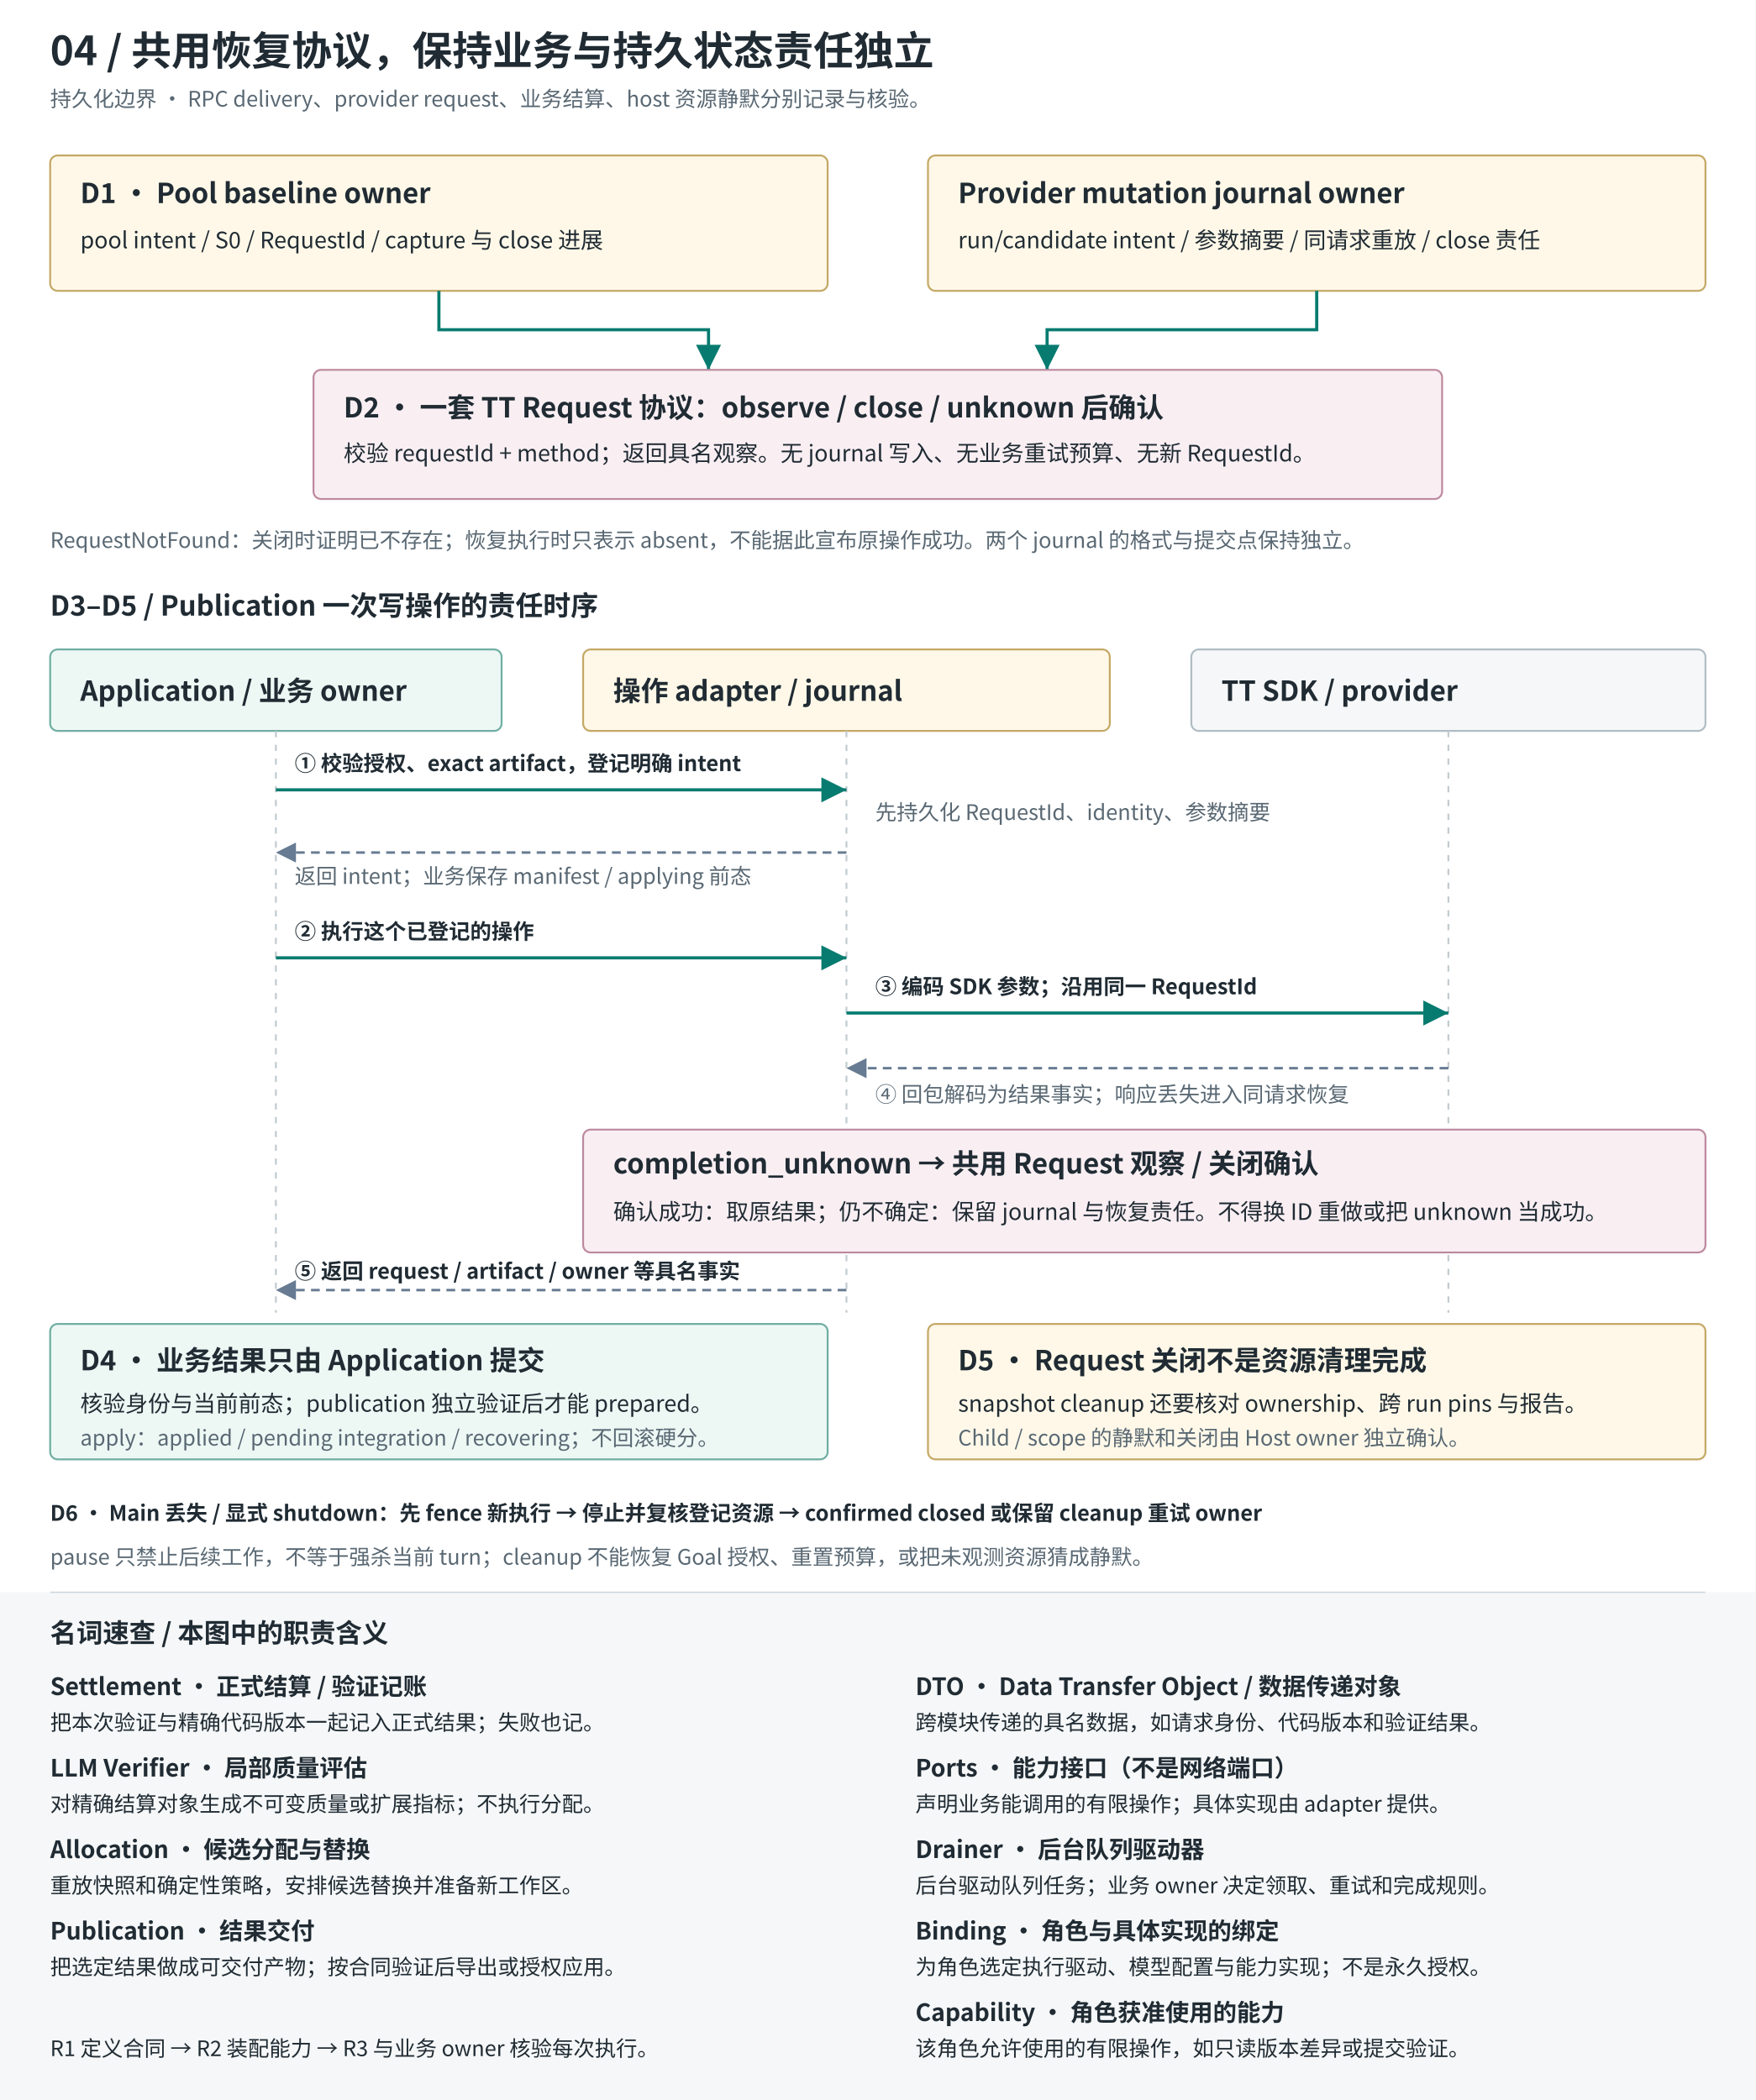
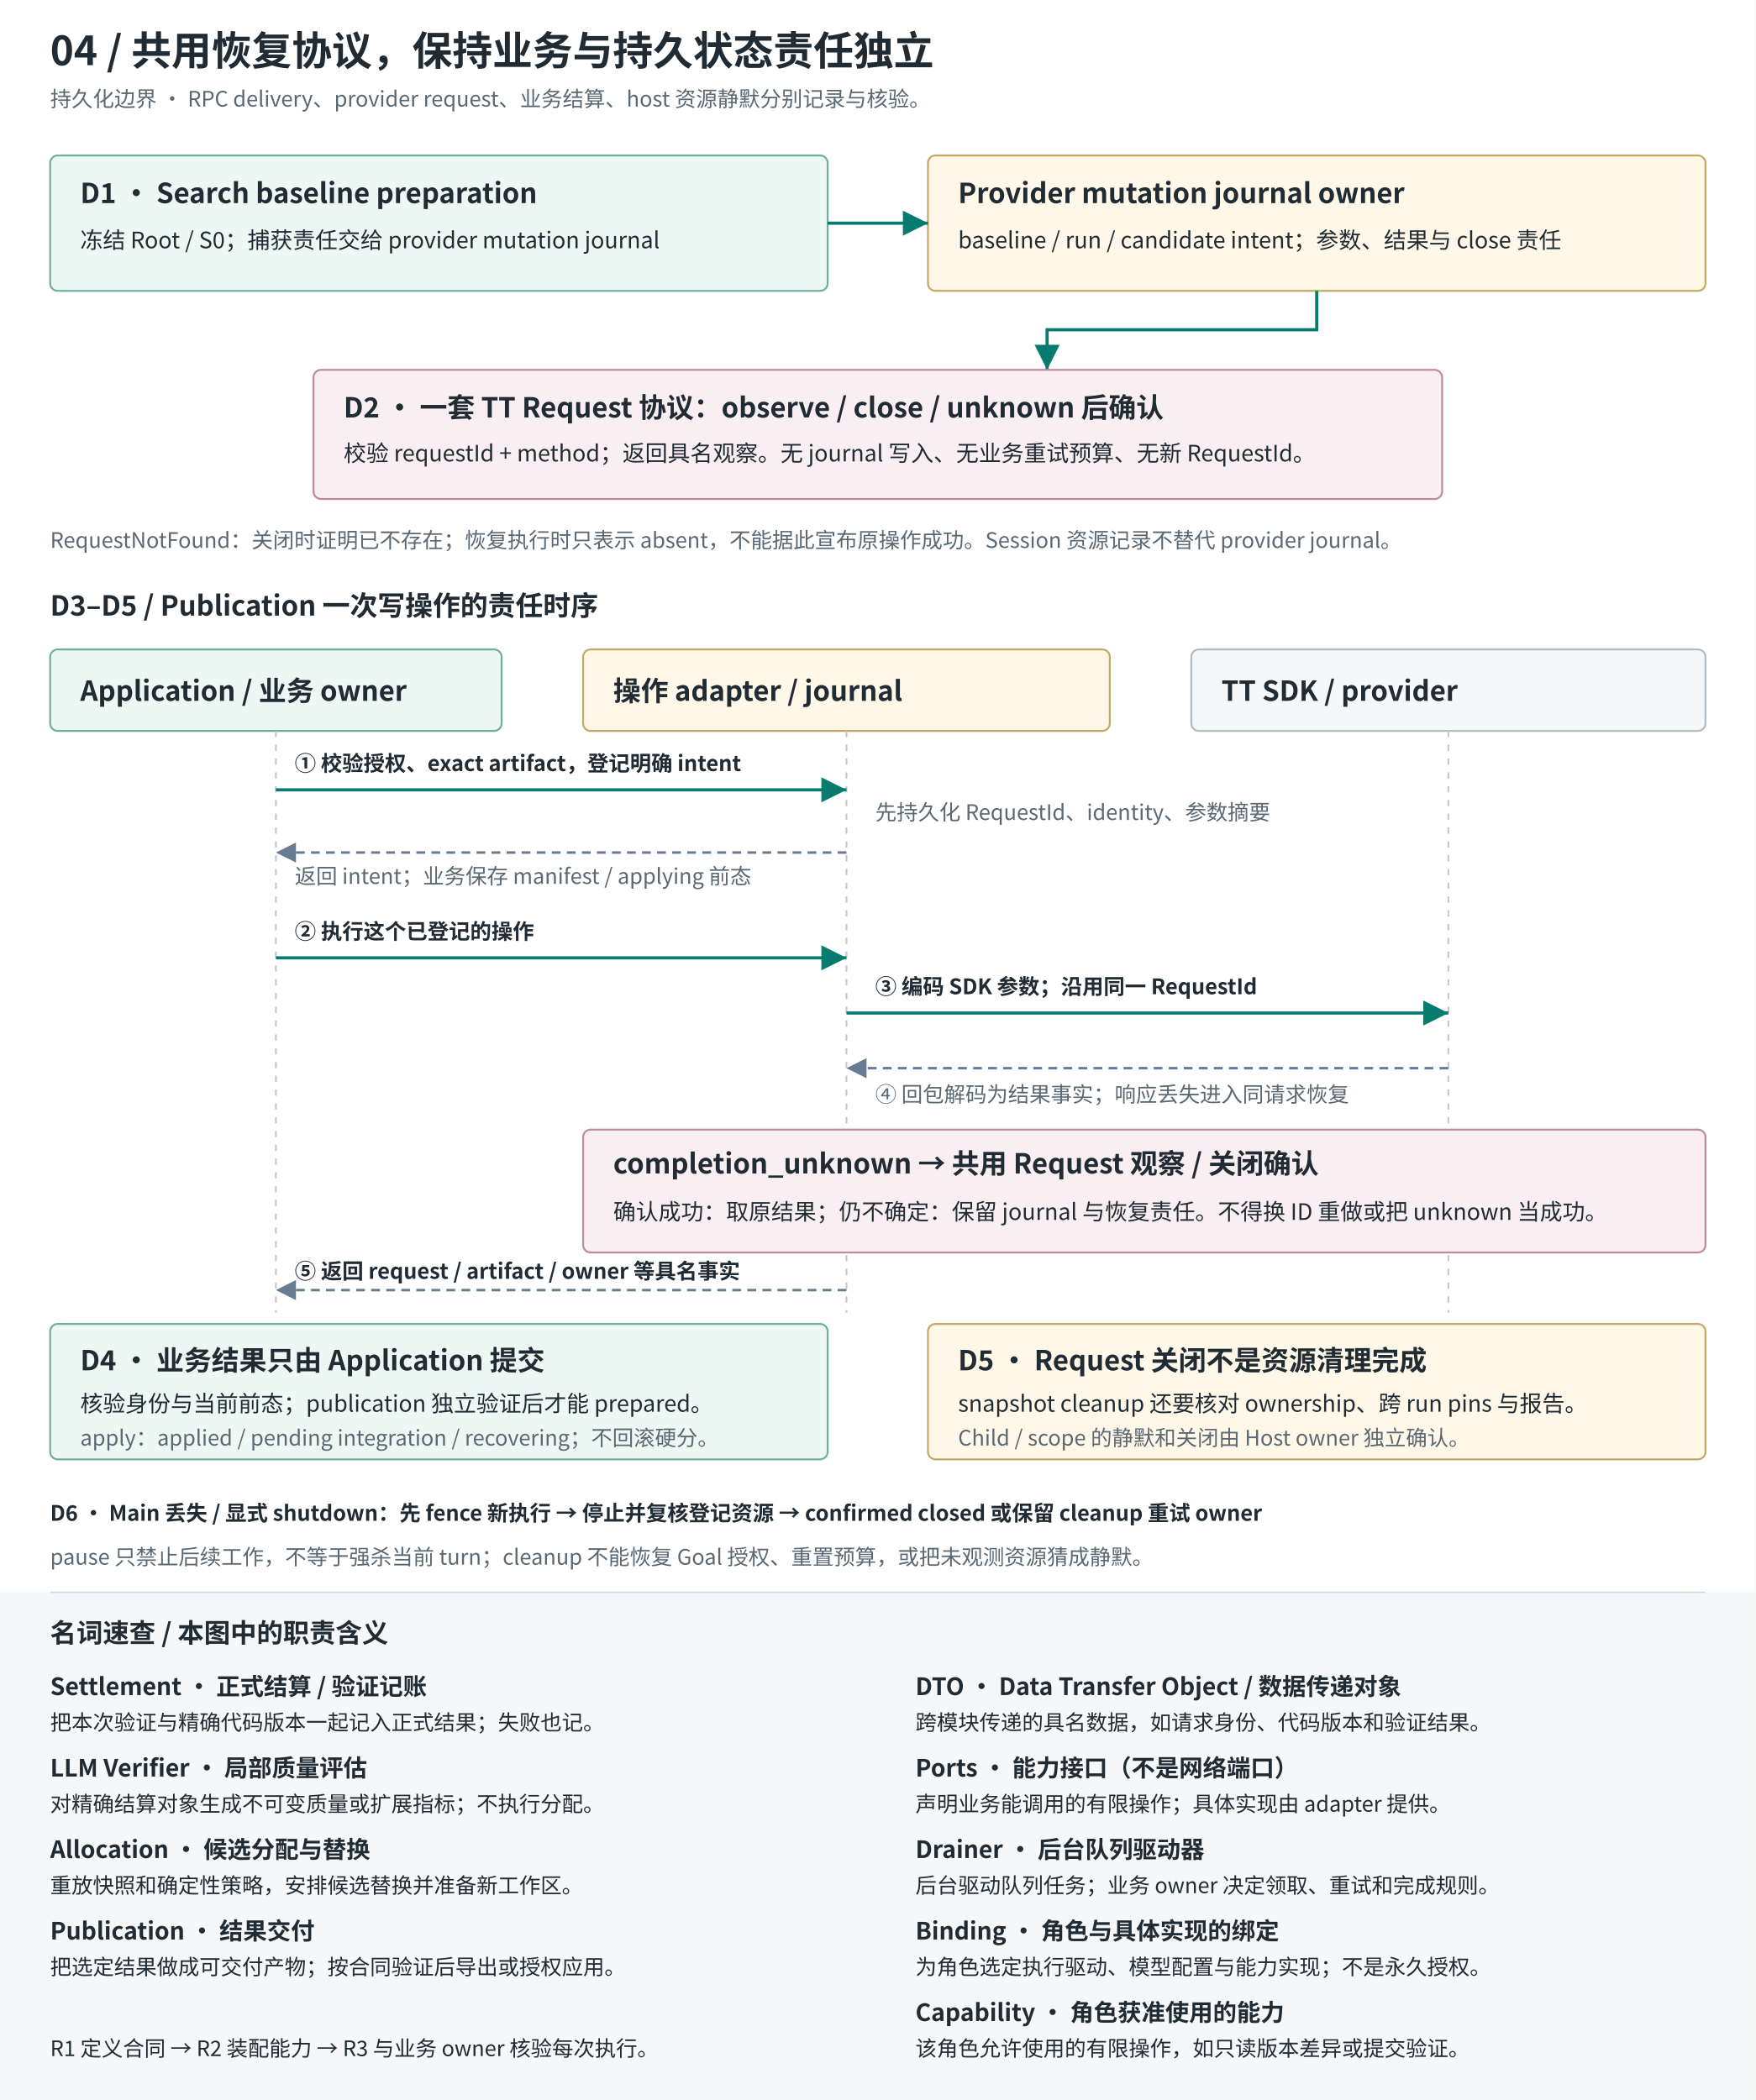
<svg xmlns="http://www.w3.org/2000/svg" width="1400" height="1675" viewBox="0 0 1400 1675" role="img" aria-labelledby="title desc">
  <defs>
    <style>
      text{font-family:'Noto Sans CJK SC','Microsoft YaHei',sans-serif;fill:#202b33;font-size:18px;letter-spacing:0}.title{font-size:32px;font-weight:700}.sub{font-size:17px;fill:#596873}.heading{font-size:22px;font-weight:700}.label{font-size:17px;font-weight:700}.box{rx:6;stroke-width:1.5}.business{fill:#edf8f5;stroke:#70aea2}.host{fill:#f9eff3;stroke:#bd899e}.state{fill:#fff8e8;stroke:#c4a866}.pure{fill:#f1f5fd;stroke:#8ca6cd}.neutral{fill:#f5f7f8;stroke:#b0bdc4}.flow{fill:none;stroke:#087b70;stroke-width:2.5;marker-end:url(#arrow)}.return{fill:none;stroke:#677b92;stroke-width:2;stroke-dasharray:7 5;marker-end:url(#return)}.life{stroke:#c2cbd0;stroke-width:1.5;stroke-dasharray:5 6}
    </style>
    <marker id="arrow" markerWidth="9" markerHeight="9" refX="8" refY="4" orient="auto">
      <path d="M0 0L8 4L0 8Z" fill="#087b70" />
    </marker>
    <marker id="return" markerWidth="9" markerHeight="9" refX="8" refY="4" orient="auto">
      <path d="M0 0L8 4L0 8Z" fill="#677b92" />
    </marker>
  </defs>
  <rect width="1400" height="1675" fill="#fff" />
  <text x="40" y="52" class="title">04 / 共用恢复协议，保持业务与持久状态责任独立</text>
  <text x="40" y="85" class="sub">持久化边界 · RPC delivery、provider request、业务结算、host 资源静默分别记录与核验。</text>
-   <rect x="40" y="124" width="620" height="108" class="box state" />
-   <text x="64" y="162" class="heading">D1 · Pool baseline owner</text>
-   <text x="64" y="198">pool intent / S0 / RequestId / capture 与 close 进展</text>
+   <rect x="40" y="124" width="620" height="108" class="box business" />
+   <text x="64" y="162" class="heading">D1 · Search baseline preparation</text>
+   <text x="64" y="198">冻结 Root / S0；捕获责任交给 provider mutation journal</text>
  <rect x="740" y="124" width="620" height="108" class="box state" />
  <text x="764" y="162" class="heading">Provider mutation journal owner</text>
-   <text x="764" y="198">run/candidate intent / 参数摘要 / 同请求重放 / close 责任</text>
-   <path d="M350 232V263H565V295" class="flow" />
+   <text x="764" y="198">baseline / run / candidate intent；参数、结果与 close 责任</text>
+   <path d="M660 178H740" class="flow" />
  <path d="M1050 232V263H835V295" class="flow" />
  <rect x="250" y="295" width="900" height="103" class="box host" />
  <text x="274" y="333" class="heading">D2 · 一套 TT Request 协议：observe / close / unknown 后确认</text>
  <text x="274" y="368">校验 requestId + method；返回具名观察。无 journal 写入、无业务重试预算、无新 RequestId。</text>
-   <text x="40" y="437" class="sub">RequestNotFound：关闭时证明已不存在；恢复执行时只表示 absent，不能据此宣布原操作成功。两个 journal 的格式与提交点保持独立。</text>
+   <text x="40" y="437" class="sub">RequestNotFound：关闭时证明已不存在；恢复执行时只表示 absent，不能据此宣布原操作成功。Session 资源记录不替代 provider journal。</text>
  <text x="40" y="491" class="heading">D3–D5 / Publication 一次写操作的责任时序</text>
  <rect x="40" y="518" width="360" height="65" class="box business" />
  <rect x="465" y="518" width="420" height="65" class="box state" />
  <rect x="950" y="518" width="410" height="65" class="box neutral" />
  <text x="64" y="559" class="heading">Application / 业务 owner</text>
  <text x="489" y="559" class="heading">操作 adapter / journal</text>
  <text x="974" y="559" class="heading">TT SDK / provider</text>
  <path d="M220 583V1047M675 583V1047M1155 583V1047" class="life" />
  <text x="235" y="615" class="label">① 校验授权、exact artifact，登记明确 intent</text>
  <path d="M220 630H675" class="flow" />
  <text x="698" y="654" class="sub">先持久化 RequestId、identity、参数摘要</text>
  <path d="M675 680H220" class="return" />
  <text x="235" y="705" class="sub">返回 intent；业务保存 manifest / applying 前态</text>
  <text x="235" y="749" class="label">② 执行这个已登记的操作</text>
  <path d="M220 764H675" class="flow" />
  <text x="698" y="793" class="label">③ 编码 SDK 参数；沿用同一 RequestId</text>
  <path d="M675 808H1155" class="flow" />
  <path d="M1155 852H675" class="return" />
  <text x="698" y="879" class="sub">④ 回包解码为结果事实；响应丢失进入同请求恢复</text>
  <rect x="465" y="901" width="895" height="98" class="box host" />
  <text x="489" y="936" class="heading">completion_unknown → 共用 Request 观察 / 关闭确认</text>
  <text x="489" y="973">确认成功：取原结果；仍不确定：保留 journal 与恢复责任。不得换 ID 重做或把 unknown 当成功。</text>
  <path d="M675 1029H220" class="return" />
  <text x="235" y="1020" class="label">⑤ 返回 request / artifact / owner 等具名事实</text>
  <rect x="40" y="1056" width="620" height="108" class="box business" />
  <text x="64" y="1093" class="heading">D4 · 业务结果只由 Application 提交</text>
  <text x="64" y="1126">核验身份与当前前态；publication 独立验证后才能 prepared。</text>
  <text x="64" y="1153" class="sub">apply：applied / pending integration / recovering；不回滚硬分。</text>
  <rect x="740" y="1056" width="620" height="108" class="box state" />
  <text x="764" y="1093" class="heading">D5 · Request 关闭不是资源清理完成</text>
  <text x="764" y="1126">snapshot cleanup 还要核对 ownership、跨 run pins 与报告。</text>
  <text x="764" y="1153" class="sub">Child / scope 的静默和关闭由 Host owner 独立确认。</text>
  <text x="40" y="1213" class="label">D6 · Main 丢失 / 显式 shutdown：先 fence 新执行 → 停止并复核登记资源 → confirmed closed 或保留 cleanup 重试 owner</text>
  <text x="40" y="1248" class="sub">pause 只禁止后续工作，不等于强杀当前 turn；cleanup 不能恢复 Goal 授权、重置预算，或把未观测资源猜成静默。</text>
  <style>.glossary text{font-size:17px}.glossary .term{font-size:19px;font-weight:700}.glossary .glossary-title{font-size:21px;font-weight:700}</style>
  <g class="glossary" transform="translate(0 1270)">
    <rect width="1400" height="405" fill="#f5f7f8" />
    <path d="M40 0H1360" stroke="#cbd6dc" />
    <text x="40" y="40" class="glossary-title">名词速查 / 本图中的职责含义</text>
    <text x="40" y="82" class="term">Settlement · 正式结算 / 验证记账</text>
    <text x="40" y="110">把本次验证与精确代码版本一起记入正式结果；失败也记。</text>
    <text x="40" y="147" class="term">LLM Verifier · 局部质量评估</text>
    <text x="40" y="175">对精确结算对象生成不可变质量或扩展指标；不执行分配。</text>
    <text x="40" y="212" class="term">Allocation · 候选分配与替换</text>
    <text x="40" y="240">重放快照和确定性策略，安排候选替换并准备新工作区。</text>
    <text x="40" y="277" class="term">Publication · 结果交付</text>
    <text x="40" y="305">把选定结果做成可交付产物；按合同验证后导出或授权应用。</text>
    <text x="730" y="82" class="term">DTO · Data Transfer Object / 数据传递对象</text>
    <text x="730" y="110">跨模块传递的具名数据，如请求身份、代码版本和验证结果。</text>
    <text x="730" y="147" class="term">Ports · 能力接口（不是网络端口）</text>
    <text x="730" y="175">声明业务能调用的有限操作；具体实现由 adapter 提供。</text>
    <text x="730" y="212" class="term">Drainer · 后台队列驱动器</text>
    <text x="730" y="240">后台驱动队列任务；业务 owner 决定领取、重试和完成规则。</text>
    <text x="730" y="277" class="term">Binding · 角色与具体实现的绑定</text>
    <text x="730" y="305">为角色选定执行驱动、模型配置与能力实现；不是永久授权。</text>
    <text x="730" y="342" class="term">Capability · 角色获准使用的能力</text>
    <text x="730" y="370">该角色允许使用的有限操作，如只读版本差异或提交验证。</text>
    <text x="40" y="370" fill="#596873">R1 定义合同 → R2 装配能力 → R3 与业务 owner 核验每次执行。</text>
  </g>
</svg>
